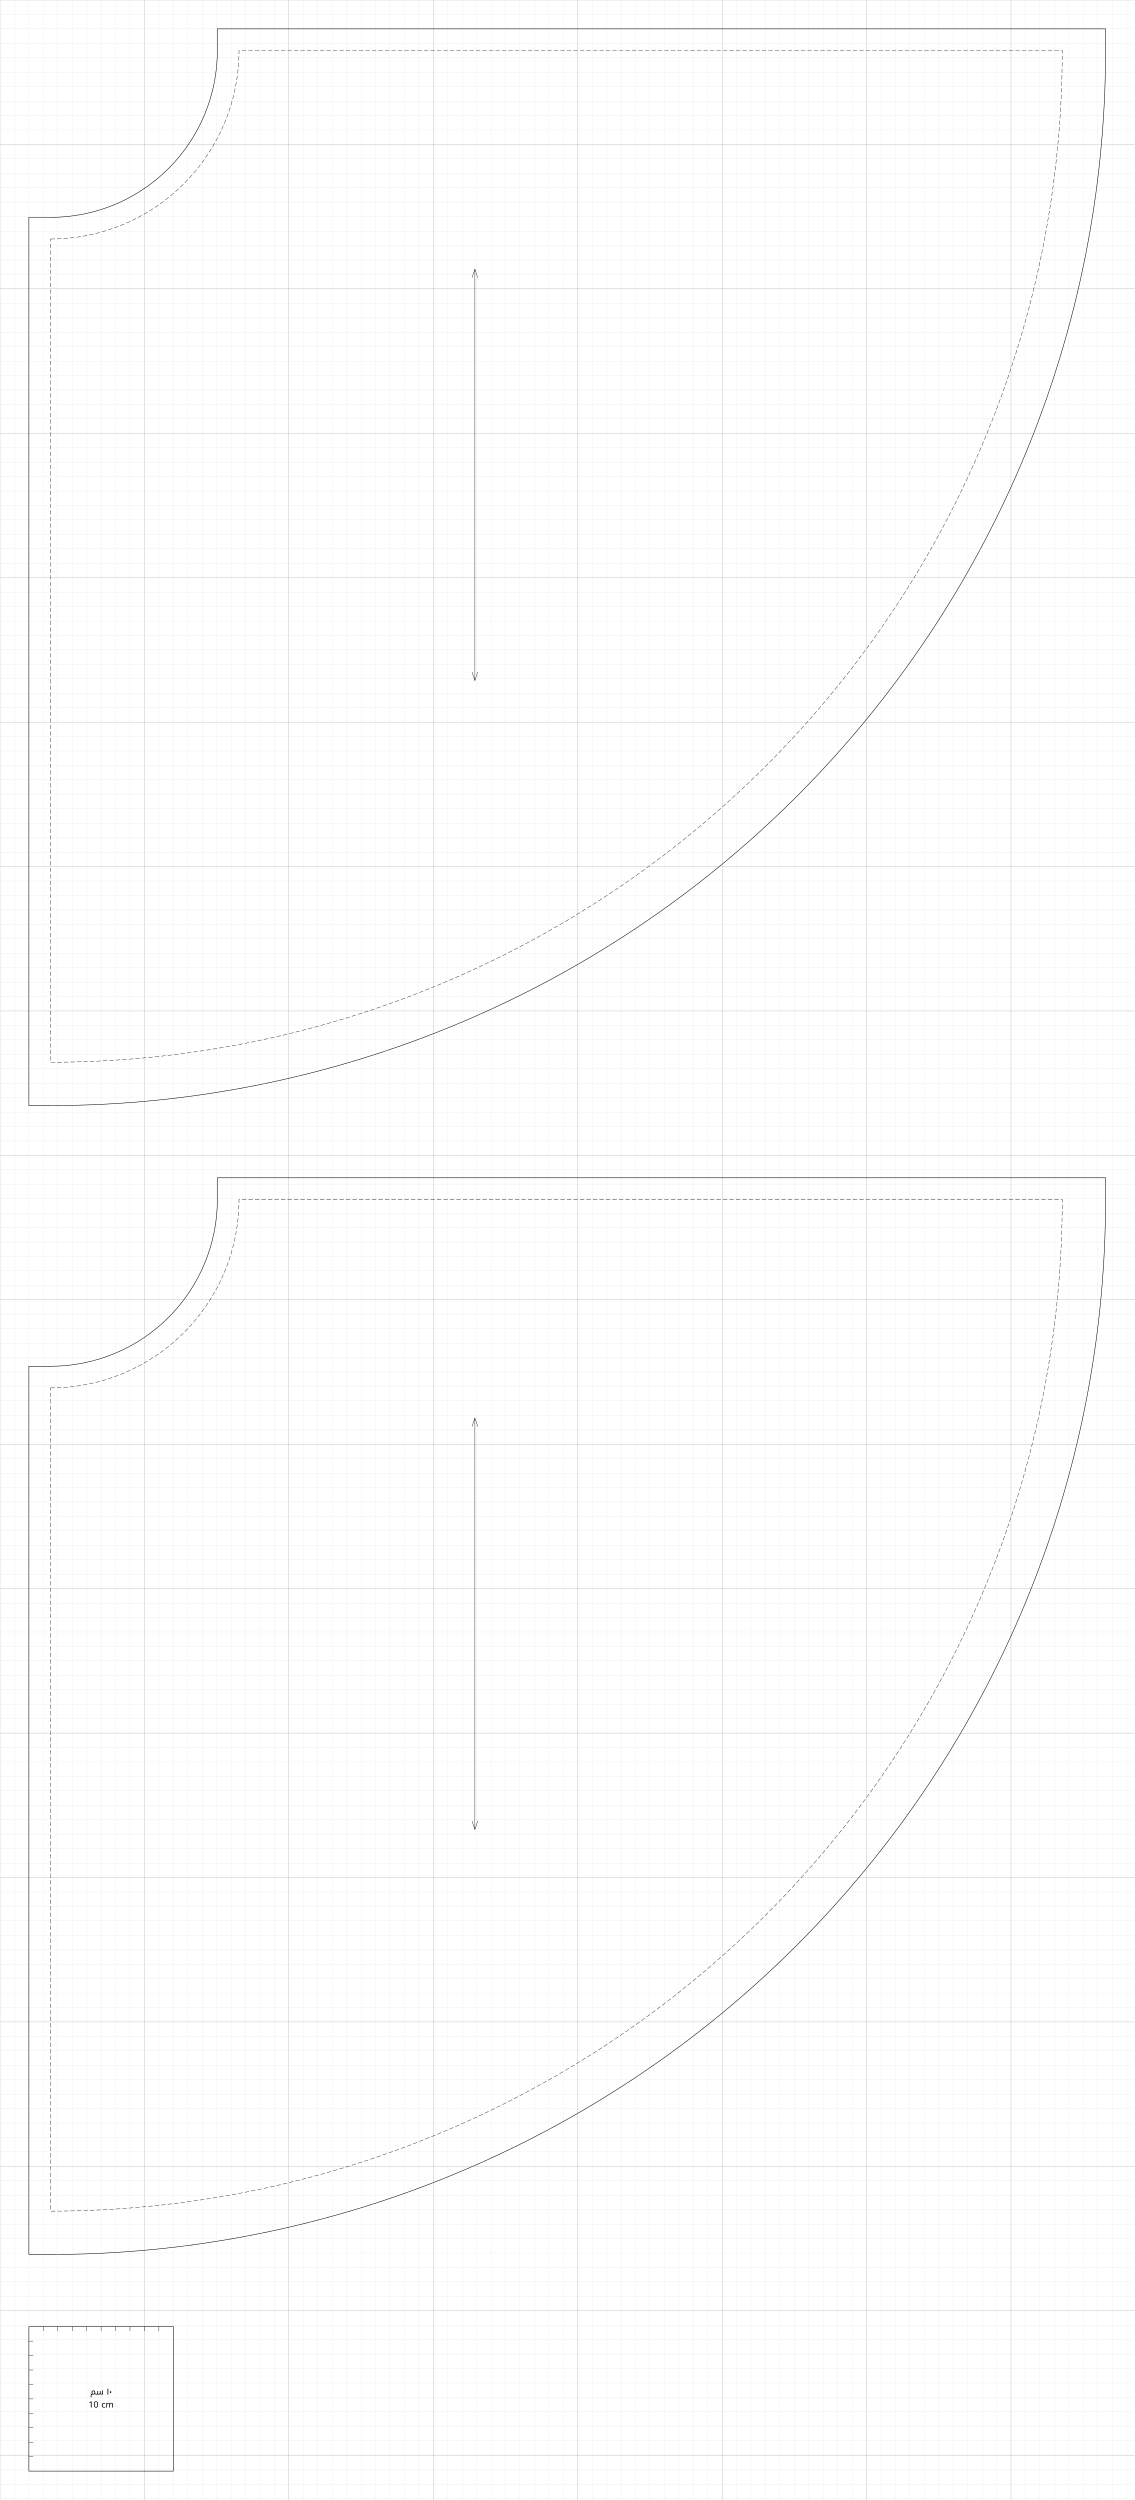
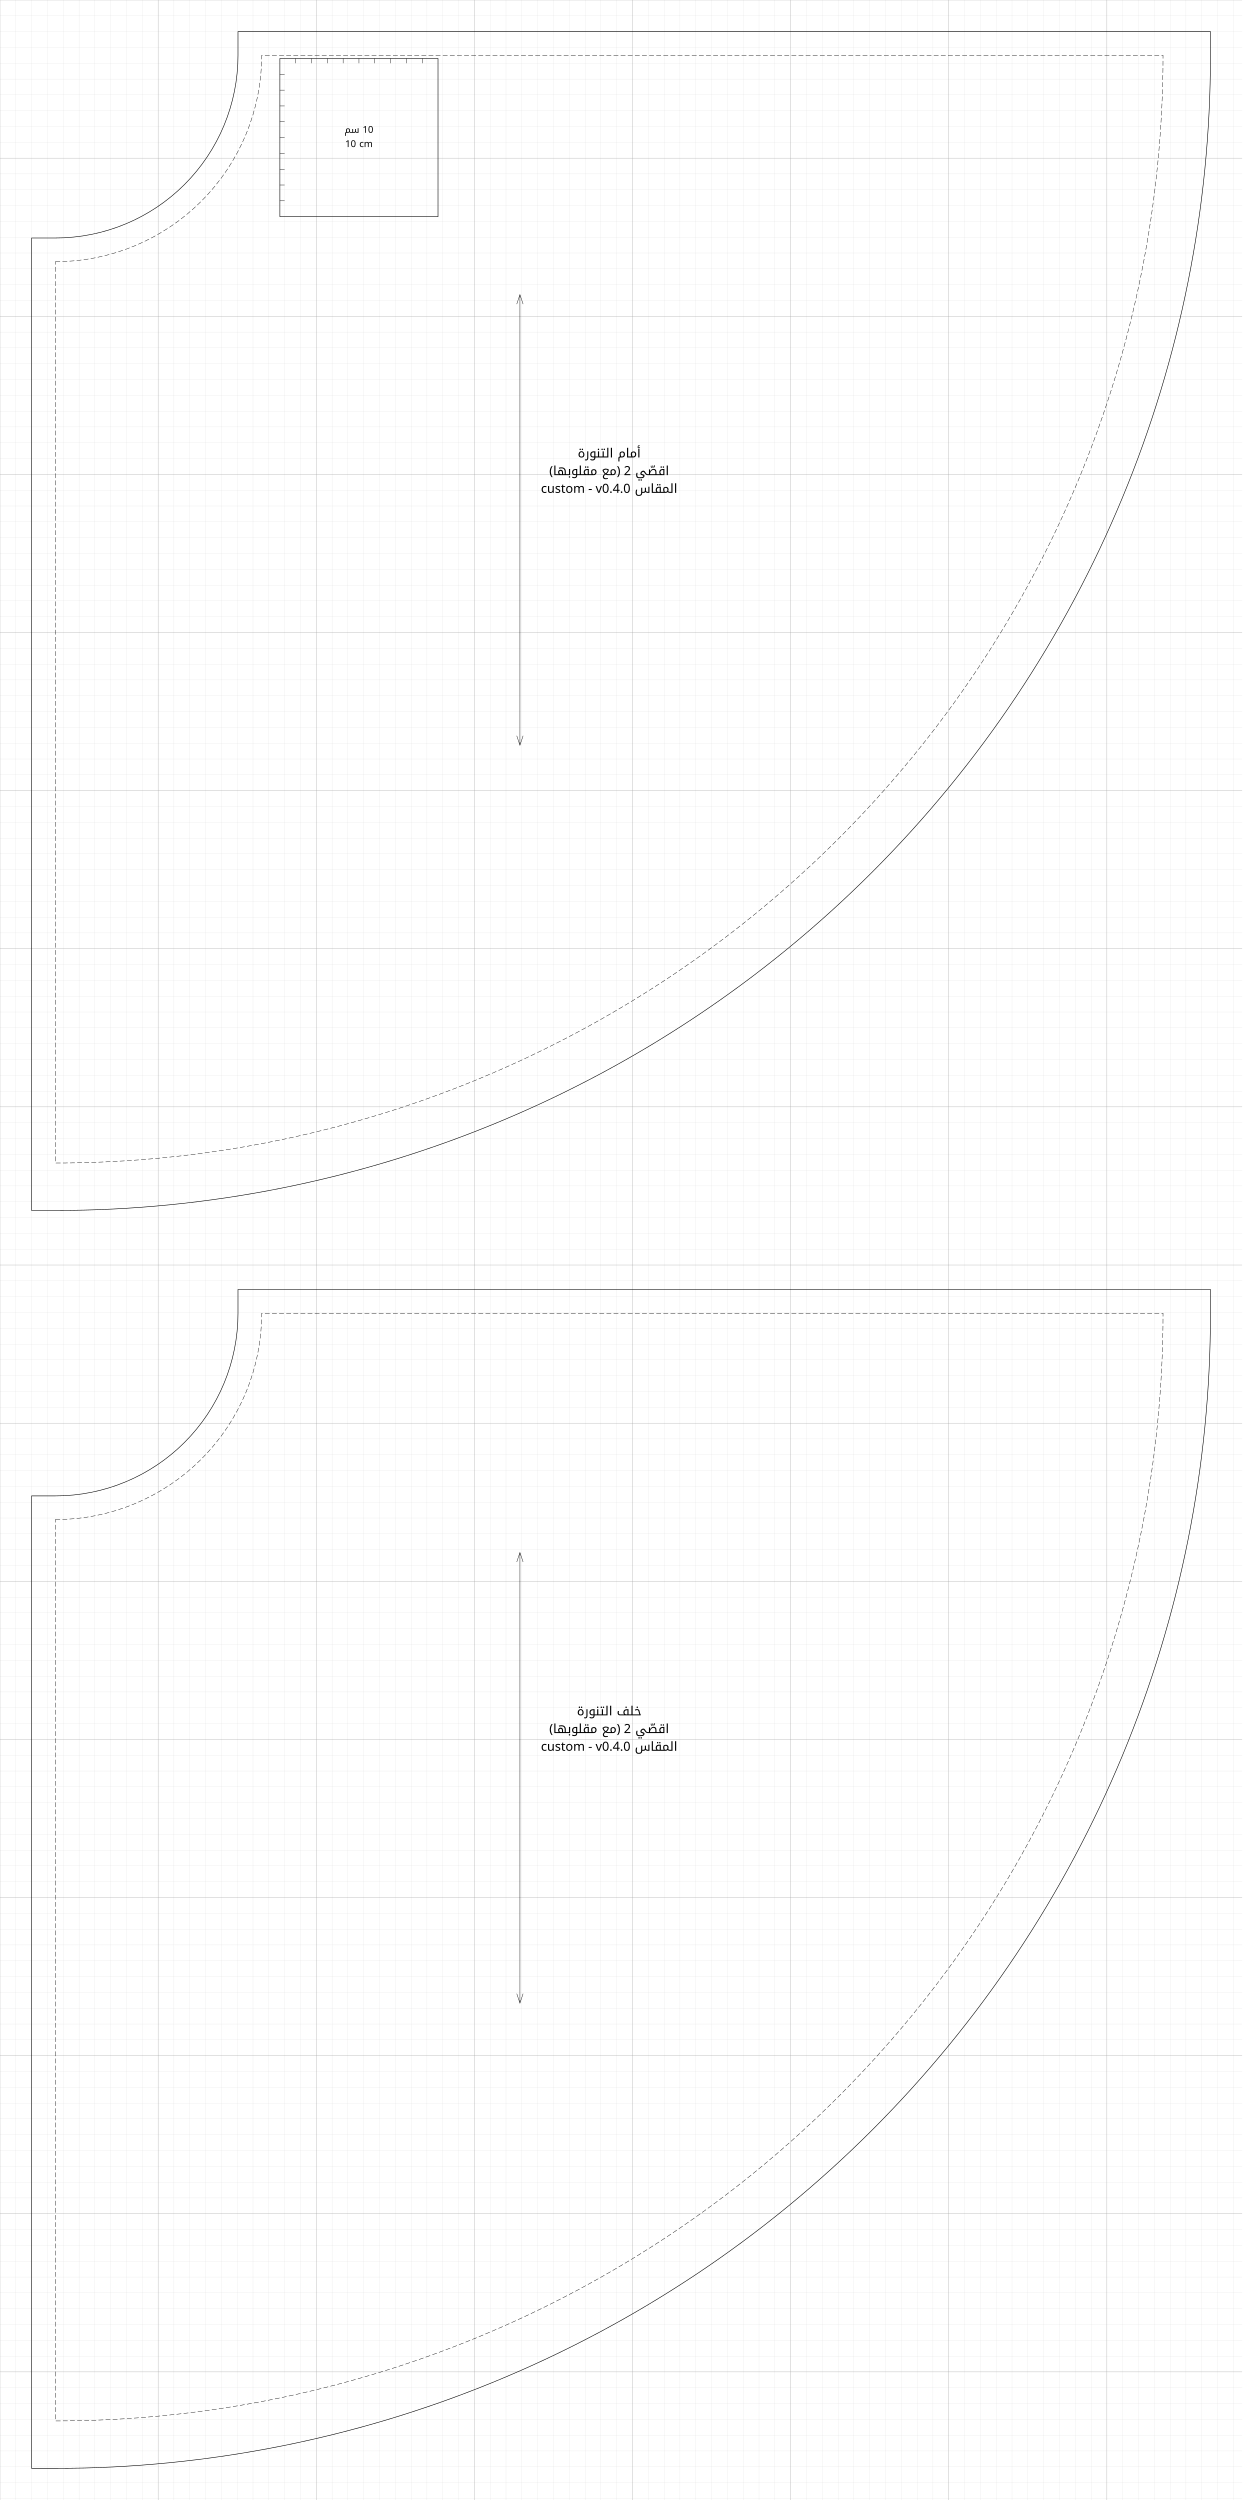
- <svg xmlns="http://www.w3.org/2000/svg" width="785.51mm" height="1731.01mm" viewBox="0 0 785.51 1731.01">
+ <svg xmlns="http://www.w3.org/2000/svg" width="785.51mm" height="1581.01mm" viewBox="0 0 785.51 1581.01">
  <g id="layer-grid">
-     <path id="grid-minor" d="M 10.00 0 V 1731.01 M 20.00 0 V 1731.01 M 30.00 0 V 1731.01 M 40.00 0 V 1731.01 M 50.00 0 V 1731.01 M 60.00 0 V 1731.01 M 70.00 0 V 1731.01 M 80.00 0 V 1731.01 M 90.00 0 V 1731.01 M 110.00 0 V 1731.01 M 120.00 0 V 1731.01 M 130.00 0 V 1731.01 M 140.00 0 V 1731.01 M 150.00 0 V 1731.01 M 160.00 0 V 1731.01 M 170.00 0 V 1731.01 M 180.00 0 V 1731.01 M 190.00 0 V 1731.01 M 210.00 0 V 1731.01 M 220.00 0 V 1731.01 M 230.00 0 V 1731.01 M 240.00 0 V 1731.01 M 250.00 0 V 1731.01 M 260.00 0 V 1731.01 M 270.00 0 V 1731.01 M 280.00 0 V 1731.01 M 290.00 0 V 1731.01 M 310.00 0 V 1731.01 M 320.00 0 V 1731.01 M 330.00 0 V 1731.01 M 340.00 0 V 1731.01 M 350.00 0 V 1731.01 M 360.00 0 V 1731.01 M 370.00 0 V 1731.01 M 380.00 0 V 1731.01 M 390.00 0 V 1731.01 M 410.00 0 V 1731.01 M 420.00 0 V 1731.01 M 430.00 0 V 1731.01 M 440.00 0 V 1731.01 M 450.00 0 V 1731.01 M 460.00 0 V 1731.01 M 470.00 0 V 1731.01 M 480.00 0 V 1731.01 M 490.00 0 V 1731.01 M 510.00 0 V 1731.01 M 520.00 0 V 1731.01 M 530.00 0 V 1731.01 M 540.00 0 V 1731.01 M 550.00 0 V 1731.01 M 560.00 0 V 1731.01 M 570.00 0 V 1731.01 M 580.00 0 V 1731.01 M 590.00 0 V 1731.01 M 610.00 0 V 1731.01 M 620.00 0 V 1731.01 M 630.00 0 V 1731.01 M 640.00 0 V 1731.01 M 650.00 0 V 1731.01 M 660.00 0 V 1731.01 M 670.00 0 V 1731.01 M 680.00 0 V 1731.01 M 690.00 0 V 1731.01 M 710.00 0 V 1731.01 M 720.00 0 V 1731.01 M 730.00 0 V 1731.01 M 740.00 0 V 1731.01 M 750.00 0 V 1731.01 M 760.00 0 V 1731.01 M 770.00 0 V 1731.01 M 780.00 0 V 1731.01 M 0 10.00 H 785.51 M 0 20.00 H 785.51 M 0 30.00 H 785.51 M 0 40.00 H 785.51 M 0 50.00 H 785.51 M 0 60.00 H 785.51 M 0 70.00 H 785.51 M 0 80.00 H 785.51 M 0 90.00 H 785.51 M 0 110.00 H 785.51 M 0 120.00 H 785.51 M 0 130.00 H 785.51 M 0 140.00 H 785.51 M 0 150.00 H 785.51 M 0 160.00 H 785.51 M 0 170.00 H 785.51 M 0 180.00 H 785.51 M 0 190.00 H 785.51 M 0 210.00 H 785.51 M 0 220.00 H 785.51 M 0 230.00 H 785.51 M 0 240.00 H 785.51 M 0 250.00 H 785.51 M 0 260.00 H 785.51 M 0 270.00 H 785.51 M 0 280.00 H 785.51 M 0 290.00 H 785.51 M 0 310.00 H 785.51 M 0 320.00 H 785.51 M 0 330.00 H 785.51 M 0 340.00 H 785.51 M 0 350.00 H 785.51 M 0 360.00 H 785.51 M 0 370.00 H 785.51 M 0 380.00 H 785.51 M 0 390.00 H 785.51 M 0 410.00 H 785.51 M 0 420.00 H 785.51 M 0 430.00 H 785.51 M 0 440.00 H 785.51 M 0 450.00 H 785.51 M 0 460.00 H 785.51 M 0 470.00 H 785.51 M 0 480.00 H 785.51 M 0 490.00 H 785.51 M 0 510.00 H 785.51 M 0 520.00 H 785.51 M 0 530.00 H 785.51 M 0 540.00 H 785.51 M 0 550.00 H 785.51 M 0 560.00 H 785.51 M 0 570.00 H 785.51 M 0 580.00 H 785.51 M 0 590.00 H 785.51 M 0 610.00 H 785.51 M 0 620.00 H 785.51 M 0 630.00 H 785.51 M 0 640.00 H 785.51 M 0 650.00 H 785.51 M 0 660.00 H 785.51 M 0 670.00 H 785.51 M 0 680.00 H 785.51 M 0 690.00 H 785.51 M 0 710.00 H 785.51 M 0 720.00 H 785.51 M 0 730.00 H 785.51 M 0 740.00 H 785.51 M 0 750.00 H 785.51 M 0 760.00 H 785.51 M 0 770.00 H 785.51 M 0 780.00 H 785.51 M 0 790.00 H 785.51 M 0 810.00 H 785.51 M 0 820.00 H 785.51 M 0 830.00 H 785.51 M 0 840.00 H 785.51 M 0 850.00 H 785.51 M 0 860.00 H 785.51 M 0 870.00 H 785.51 M 0 880.00 H 785.51 M 0 890.00 H 785.51 M 0 910.00 H 785.51 M 0 920.00 H 785.51 M 0 930.00 H 785.51 M 0 940.00 H 785.51 M 0 950.00 H 785.51 M 0 960.00 H 785.51 M 0 970.00 H 785.51 M 0 980.00 H 785.51 M 0 990.00 H 785.51 M 0 1010.00 H 785.51 M 0 1020.00 H 785.51 M 0 1030.00 H 785.51 M 0 1040.00 H 785.51 M 0 1050.00 H 785.51 M 0 1060.00 H 785.51 M 0 1070.00 H 785.51 M 0 1080.00 H 785.51 M 0 1090.00 H 785.51 M 0 1110.00 H 785.51 M 0 1120.00 H 785.51 M 0 1130.00 H 785.51 M 0 1140.00 H 785.51 M 0 1150.00 H 785.51 M 0 1160.00 H 785.51 M 0 1170.00 H 785.51 M 0 1180.00 H 785.51 M 0 1190.00 H 785.51 M 0 1210.00 H 785.51 M 0 1220.00 H 785.51 M 0 1230.00 H 785.51 M 0 1240.00 H 785.51 M 0 1250.00 H 785.51 M 0 1260.00 H 785.51 M 0 1270.00 H 785.51 M 0 1280.00 H 785.51 M 0 1290.00 H 785.51 M 0 1310.00 H 785.51 M 0 1320.00 H 785.51 M 0 1330.00 H 785.51 M 0 1340.00 H 785.51 M 0 1350.00 H 785.51 M 0 1360.00 H 785.51 M 0 1370.00 H 785.51 M 0 1380.00 H 785.51 M 0 1390.00 H 785.51 M 0 1410.00 H 785.51 M 0 1420.00 H 785.51 M 0 1430.00 H 785.51 M 0 1440.00 H 785.51 M 0 1450.00 H 785.51 M 0 1460.00 H 785.51 M 0 1470.00 H 785.51 M 0 1480.00 H 785.51 M 0 1490.00 H 785.51 M 0 1510.00 H 785.51 M 0 1520.00 H 785.51 M 0 1530.00 H 785.51 M 0 1540.00 H 785.51 M 0 1550.00 H 785.51 M 0 1560.00 H 785.51 M 0 1570.00 H 785.51 M 0 1580.00 H 785.51 M 0 1590.00 H 785.51 M 0 1610.00 H 785.51 M 0 1620.00 H 785.51 M 0 1630.00 H 785.51 M 0 1640.00 H 785.51 M 0 1650.00 H 785.51 M 0 1660.00 H 785.51 M 0 1670.00 H 785.51 M 0 1680.00 H 785.51 M 0 1690.00 H 785.51 M 0 1710.00 H 785.51 M 0 1720.00 H 785.51 M 0 1730.00 H 785.51" fill="none" stroke="#d0d0d0" stroke-width="0.1" />
-     <path id="grid-major" d="M 0.00 0 V 1731.01 M 100.00 0 V 1731.01 M 200.00 0 V 1731.01 M 300.00 0 V 1731.01 M 400.00 0 V 1731.01 M 500.00 0 V 1731.01 M 600.00 0 V 1731.01 M 700.00 0 V 1731.01 M 0 0.00 H 785.51 M 0 100.00 H 785.51 M 0 200.00 H 785.51 M 0 300.00 H 785.51 M 0 400.00 H 785.51 M 0 500.00 H 785.51 M 0 600.00 H 785.51 M 0 700.00 H 785.51 M 0 800.00 H 785.51 M 0 900.00 H 785.51 M 0 1000.00 H 785.51 M 0 1100.00 H 785.51 M 0 1200.00 H 785.51 M 0 1300.00 H 785.51 M 0 1400.00 H 785.51 M 0 1500.00 H 785.51 M 0 1600.00 H 785.51 M 0 1700.00 H 785.51" fill="none" stroke="#a0a0a0" stroke-width="0.2" />
+     <path id="grid-minor" d="M 10.00 0 V 1581.01 M 20.00 0 V 1581.01 M 30.00 0 V 1581.01 M 40.00 0 V 1581.01 M 50.00 0 V 1581.01 M 60.00 0 V 1581.01 M 70.00 0 V 1581.01 M 80.00 0 V 1581.01 M 90.00 0 V 1581.01 M 110.00 0 V 1581.01 M 120.00 0 V 1581.01 M 130.00 0 V 1581.01 M 140.00 0 V 1581.01 M 150.00 0 V 1581.01 M 160.00 0 V 1581.01 M 170.00 0 V 1581.01 M 180.00 0 V 1581.01 M 190.00 0 V 1581.01 M 210.00 0 V 1581.01 M 220.00 0 V 1581.01 M 230.00 0 V 1581.01 M 240.00 0 V 1581.01 M 250.00 0 V 1581.01 M 260.00 0 V 1581.01 M 270.00 0 V 1581.01 M 280.00 0 V 1581.01 M 290.00 0 V 1581.01 M 310.00 0 V 1581.01 M 320.00 0 V 1581.01 M 330.00 0 V 1581.01 M 340.00 0 V 1581.01 M 350.00 0 V 1581.01 M 360.00 0 V 1581.01 M 370.00 0 V 1581.01 M 380.00 0 V 1581.01 M 390.00 0 V 1581.01 M 410.00 0 V 1581.01 M 420.00 0 V 1581.01 M 430.00 0 V 1581.01 M 440.00 0 V 1581.01 M 450.00 0 V 1581.01 M 460.00 0 V 1581.01 M 470.00 0 V 1581.01 M 480.00 0 V 1581.01 M 490.00 0 V 1581.01 M 510.00 0 V 1581.01 M 520.00 0 V 1581.01 M 530.00 0 V 1581.01 M 540.00 0 V 1581.01 M 550.00 0 V 1581.01 M 560.00 0 V 1581.01 M 570.00 0 V 1581.01 M 580.00 0 V 1581.01 M 590.00 0 V 1581.01 M 610.00 0 V 1581.01 M 620.00 0 V 1581.01 M 630.00 0 V 1581.01 M 640.00 0 V 1581.01 M 650.00 0 V 1581.01 M 660.00 0 V 1581.01 M 670.00 0 V 1581.01 M 680.00 0 V 1581.01 M 690.00 0 V 1581.01 M 710.00 0 V 1581.01 M 720.00 0 V 1581.01 M 730.00 0 V 1581.01 M 740.00 0 V 1581.01 M 750.00 0 V 1581.01 M 760.00 0 V 1581.01 M 770.00 0 V 1581.01 M 780.00 0 V 1581.01 M 0 10.00 H 785.51 M 0 20.00 H 785.51 M 0 30.00 H 785.51 M 0 40.00 H 785.51 M 0 50.00 H 785.51 M 0 60.00 H 785.51 M 0 70.00 H 785.51 M 0 80.00 H 785.51 M 0 90.00 H 785.51 M 0 110.00 H 785.51 M 0 120.00 H 785.51 M 0 130.00 H 785.51 M 0 140.00 H 785.51 M 0 150.00 H 785.51 M 0 160.00 H 785.51 M 0 170.00 H 785.51 M 0 180.00 H 785.51 M 0 190.00 H 785.51 M 0 210.00 H 785.51 M 0 220.00 H 785.51 M 0 230.00 H 785.51 M 0 240.00 H 785.51 M 0 250.00 H 785.51 M 0 260.00 H 785.51 M 0 270.00 H 785.51 M 0 280.00 H 785.51 M 0 290.00 H 785.51 M 0 310.00 H 785.51 M 0 320.00 H 785.51 M 0 330.00 H 785.51 M 0 340.00 H 785.51 M 0 350.00 H 785.51 M 0 360.00 H 785.51 M 0 370.00 H 785.51 M 0 380.00 H 785.51 M 0 390.00 H 785.51 M 0 410.00 H 785.51 M 0 420.00 H 785.51 M 0 430.00 H 785.51 M 0 440.00 H 785.51 M 0 450.00 H 785.51 M 0 460.00 H 785.51 M 0 470.00 H 785.51 M 0 480.00 H 785.51 M 0 490.00 H 785.51 M 0 510.00 H 785.51 M 0 520.00 H 785.51 M 0 530.00 H 785.51 M 0 540.00 H 785.51 M 0 550.00 H 785.51 M 0 560.00 H 785.51 M 0 570.00 H 785.51 M 0 580.00 H 785.51 M 0 590.00 H 785.51 M 0 610.00 H 785.51 M 0 620.00 H 785.51 M 0 630.00 H 785.51 M 0 640.00 H 785.51 M 0 650.00 H 785.51 M 0 660.00 H 785.51 M 0 670.00 H 785.51 M 0 680.00 H 785.51 M 0 690.00 H 785.51 M 0 710.00 H 785.51 M 0 720.00 H 785.51 M 0 730.00 H 785.51 M 0 740.00 H 785.51 M 0 750.00 H 785.51 M 0 760.00 H 785.51 M 0 770.00 H 785.51 M 0 780.00 H 785.51 M 0 790.00 H 785.51 M 0 810.00 H 785.51 M 0 820.00 H 785.51 M 0 830.00 H 785.51 M 0 840.00 H 785.51 M 0 850.00 H 785.51 M 0 860.00 H 785.51 M 0 870.00 H 785.51 M 0 880.00 H 785.51 M 0 890.00 H 785.51 M 0 910.00 H 785.51 M 0 920.00 H 785.51 M 0 930.00 H 785.51 M 0 940.00 H 785.51 M 0 950.00 H 785.51 M 0 960.00 H 785.51 M 0 970.00 H 785.51 M 0 980.00 H 785.51 M 0 990.00 H 785.51 M 0 1010.00 H 785.51 M 0 1020.00 H 785.51 M 0 1030.00 H 785.51 M 0 1040.00 H 785.51 M 0 1050.00 H 785.51 M 0 1060.00 H 785.51 M 0 1070.00 H 785.51 M 0 1080.00 H 785.51 M 0 1090.00 H 785.51 M 0 1110.00 H 785.51 M 0 1120.00 H 785.51 M 0 1130.00 H 785.51 M 0 1140.00 H 785.51 M 0 1150.00 H 785.51 M 0 1160.00 H 785.51 M 0 1170.00 H 785.51 M 0 1180.00 H 785.51 M 0 1190.00 H 785.51 M 0 1210.00 H 785.51 M 0 1220.00 H 785.51 M 0 1230.00 H 785.51 M 0 1240.00 H 785.51 M 0 1250.00 H 785.51 M 0 1260.00 H 785.51 M 0 1270.00 H 785.51 M 0 1280.00 H 785.51 M 0 1290.00 H 785.51 M 0 1310.00 H 785.51 M 0 1320.00 H 785.51 M 0 1330.00 H 785.51 M 0 1340.00 H 785.51 M 0 1350.00 H 785.51 M 0 1360.00 H 785.51 M 0 1370.00 H 785.51 M 0 1380.00 H 785.51 M 0 1390.00 H 785.51 M 0 1410.00 H 785.51 M 0 1420.00 H 785.51 M 0 1430.00 H 785.51 M 0 1440.00 H 785.51 M 0 1450.00 H 785.51 M 0 1460.00 H 785.51 M 0 1470.00 H 785.51 M 0 1480.00 H 785.51 M 0 1490.00 H 785.51 M 0 1510.00 H 785.51 M 0 1520.00 H 785.51 M 0 1530.00 H 785.51 M 0 1540.00 H 785.51 M 0 1550.00 H 785.51 M 0 1560.00 H 785.51 M 0 1570.00 H 785.51 M 0 1580.00 H 785.51" fill="none" stroke="#d0d0d0" stroke-width="0.1" />
+     <path id="grid-major" d="M 0.00 0 V 1581.01 M 100.00 0 V 1581.01 M 200.00 0 V 1581.01 M 300.00 0 V 1581.01 M 400.00 0 V 1581.01 M 500.00 0 V 1581.01 M 600.00 0 V 1581.01 M 700.00 0 V 1581.01 M 0 0.00 H 785.51 M 0 100.00 H 785.51 M 0 200.00 H 785.51 M 0 300.00 H 785.51 M 0 400.00 H 785.51 M 0 500.00 H 785.51 M 0 600.00 H 785.51 M 0 700.00 H 785.51 M 0 800.00 H 785.51 M 0 900.00 H 785.51 M 0 1000.00 H 785.51 M 0 1100.00 H 785.51 M 0 1200.00 H 785.51 M 0 1300.00 H 785.51 M 0 1400.00 H 785.51 M 0 1500.00 H 785.51" fill="none" stroke="#a0a0a0" stroke-width="0.2" />
  </g>
  <g id="layer-cut">
    <path id="piece-skirt-front-cut" d="M 35.00 150.51 C 38.95 150.51 42.52 150.33 46.42 149.94 C 50.32 149.55 53.82 149.03 57.64 148.27 C 61.46 147.50 64.88 146.64 68.59 145.51 C 72.31 144.39 75.62 143.20 79.20 141.71 C 82.79 140.23 85.97 138.73 89.39 136.90 C 92.82 135.07 95.84 133.26 99.08 131.10 C 102.33 128.94 105.17 126.83 108.20 124.35 C 111.24 121.86 113.88 119.47 116.68 116.68 C 119.47 113.88 121.86 111.24 124.35 108.20 C 126.83 105.17 128.94 102.33 131.10 99.08 C 133.26 95.84 135.07 92.82 136.90 89.39 C 138.73 85.97 140.23 82.79 141.71 79.20 C 143.20 75.62 144.39 72.31 145.51 68.59 C 146.64 64.88 147.50 61.46 148.27 57.64 C 149.03 53.82 149.55 50.32 149.94 46.42 C 150.33 42.52 150.51 38.95 150.51 35.00 L 150.51 20.00 L 165.51 20.00 L 735.51 20.00 L 765.51 20.00 L 765.51 35.00 C 765.51 46.98 765.20 59.31 764.61 71.22 C 764.02 83.14 763.11 95.38 761.93 107.20 C 760.76 119.02 759.25 131.16 757.50 142.87 C 755.75 154.59 753.66 166.60 751.34 178.18 C 749.03 189.76 746.35 201.63 743.48 213.06 C 740.60 224.49 737.35 236.20 733.93 247.46 C 730.51 258.72 726.70 270.24 722.73 281.31 C 718.77 292.38 714.40 303.69 709.90 314.55 C 705.40 325.41 700.49 336.50 695.47 347.13 C 690.44 357.76 684.99 368.60 679.45 378.99 C 673.91 389.37 667.93 399.94 661.88 410.06 C 655.83 420.17 649.33 430.46 642.77 440.29 C 636.22 450.11 629.21 460.09 622.16 469.61 C 615.12 479.12 607.60 488.77 600.07 497.97 C 592.54 507.15 584.53 516.46 576.52 525.30 C 568.52 534.14 560.02 543.07 551.55 551.55 C 543.07 560.02 534.14 568.52 525.30 576.52 C 516.46 584.53 507.15 592.54 497.97 600.07 C 488.77 607.60 479.12 615.12 469.61 622.16 C 460.09 629.21 450.11 636.22 440.29 642.77 C 430.46 649.33 420.17 655.83 410.06 661.88 C 399.94 667.93 389.37 673.91 378.99 679.45 C 368.60 684.99 357.76 690.44 347.13 695.47 C 336.50 700.49 325.41 705.40 314.55 709.90 C 303.69 714.40 292.38 718.77 281.31 722.73 C 270.24 726.70 258.72 730.51 247.46 733.93 C 236.20 737.35 224.49 740.60 213.06 743.48 C 201.63 746.35 189.76 749.03 178.18 751.34 C 166.60 753.66 154.59 755.75 142.87 757.50 C 131.16 759.25 119.02 760.76 107.20 761.93 C 95.38 763.11 83.14 764.02 71.22 764.61 C 59.31 765.20 46.98 765.51 35.00 765.51 L 20.00 765.51 L 20.00 735.51 L 20.00 165.51 L 20.00 150.51 L 35.00 150.51 Z" fill="none" stroke="#000000" stroke-width="0.35" />
    <path id="piece-skirt-back-cut" d="M 35.00 946.01 C 38.95 946.01 42.52 945.84 46.42 945.45 C 50.32 945.06 53.82 944.54 57.64 943.77 C 61.46 943.01 64.88 942.15 68.59 941.02 C 72.31 939.89 75.62 938.71 79.20 937.22 C 82.79 935.74 85.97 934.23 89.39 932.41 C 92.82 930.58 95.84 928.77 99.08 926.61 C 102.33 924.45 105.17 922.34 108.20 919.86 C 111.24 917.37 113.88 914.98 116.68 912.18 C 119.47 909.39 121.86 906.74 124.35 903.71 C 126.83 900.68 128.94 897.83 131.10 894.59 C 133.26 891.35 135.07 888.32 136.90 884.90 C 138.73 881.47 140.23 878.29 141.71 874.71 C 143.20 871.13 144.39 867.81 145.51 864.10 C 146.64 860.38 147.50 856.97 148.27 853.15 C 149.03 849.32 149.55 845.82 149.94 841.92 C 150.33 838.02 150.51 834.46 150.51 830.51 L 150.51 815.51 L 165.51 815.51 L 735.51 815.51 L 765.51 815.51 L 765.51 830.51 C 765.51 842.49 765.20 854.82 764.61 866.73 C 764.02 878.64 763.11 890.89 761.93 902.71 C 760.76 914.53 759.25 926.67 757.50 938.38 C 755.75 950.09 753.66 962.11 751.34 973.69 C 749.03 985.27 746.35 997.14 743.48 1008.57 C 740.60 1020.00 737.35 1031.70 733.93 1042.96 C 730.51 1054.23 726.70 1065.74 722.73 1076.82 C 718.77 1087.89 714.40 1099.20 709.90 1110.06 C 705.40 1120.92 700.49 1132.01 695.47 1142.64 C 690.44 1153.27 684.99 1164.11 679.45 1174.50 C 673.91 1184.88 667.93 1195.45 661.88 1205.57 C 655.83 1215.68 649.33 1225.97 642.77 1235.79 C 636.22 1245.62 629.21 1255.60 622.16 1265.11 C 615.12 1274.63 607.60 1284.28 600.07 1293.47 C 592.54 1302.66 584.53 1311.96 576.52 1320.81 C 568.52 1329.65 560.02 1338.58 551.55 1347.05 C 543.07 1355.53 534.14 1364.03 525.30 1372.03 C 516.46 1380.04 507.15 1388.05 497.97 1395.58 C 488.77 1403.11 479.12 1410.63 469.61 1417.67 C 460.09 1424.72 450.11 1431.73 440.29 1438.28 C 430.46 1444.83 420.17 1451.33 410.06 1457.38 C 399.94 1463.44 389.37 1469.41 378.99 1474.96 C 368.60 1480.50 357.76 1485.95 347.13 1490.97 C 336.50 1496.00 325.41 1500.91 314.55 1505.41 C 303.69 1509.91 292.38 1514.27 281.31 1518.24 C 270.24 1522.20 258.72 1526.01 247.46 1529.44 C 236.20 1532.86 224.49 1536.11 213.06 1538.98 C 201.63 1541.86 189.76 1544.53 178.18 1546.85 C 166.60 1549.16 154.59 1551.26 142.87 1553.01 C 131.16 1554.76 119.02 1556.27 107.20 1557.44 C 95.38 1558.61 83.14 1559.53 71.22 1560.12 C 59.31 1560.71 46.98 1561.01 35.00 1561.01 L 20.00 1561.01 L 20.00 1531.01 L 20.00 961.01 L 20.00 946.01 L 35.00 946.01 Z" fill="none" stroke="#000000" stroke-width="0.35" />
  </g>
  <g id="layer-stitch">
    <path id="piece-skirt-front-stitch" d="M 35.00 165.51 C 69.61 165.51 102.81 151.76 127.28 127.28 C 151.76 102.81 165.51 69.61 165.51 35.00 L 735.51 35.00 C 735.51 220.79 661.70 398.96 530.33 530.33 C 398.96 661.70 220.79 735.51 35.00 735.51 L 35.00 165.51 Z" fill="none" stroke="#000000" stroke-width="0.25" stroke-dasharray="3 1.5" />
    <path id="piece-skirt-back-stitch" d="M 35.00 961.01 C 69.61 961.01 102.81 947.26 127.28 922.79 C 151.76 898.31 165.51 865.12 165.51 830.51 L 735.51 830.51 C 735.51 1016.29 661.70 1194.47 530.33 1325.84 C 398.96 1457.21 220.79 1531.01 35.00 1531.01 L 35.00 961.01 Z" fill="none" stroke="#000000" stroke-width="0.25" stroke-dasharray="3 1.5" />
  </g>
  <g id="layer-notches">

</g>
  <g id="layer-grain">
    <path id="piece-skirt-front-grain" d="M 328.81 186.31 L 328.81 471.31 M 326.81 465.31 L 328.81 471.31 L 330.81 465.31 M 330.81 192.31 L 328.81 186.31 L 326.81 192.31" fill="none" stroke="#000000" stroke-width="0.25" />
    <path id="piece-skirt-back-grain" d="M 328.81 981.81 L 328.81 1266.81 M 326.81 1260.81 L 328.81 1266.81 L 330.81 1260.81 M 330.81 987.81 L 328.81 981.81 L 326.81 987.81" fill="none" stroke="#000000" stroke-width="0.25" />
  </g>
  <g id="layer-darts">

</g>
  <g id="layer-labels">
- 
- </g>
+     <text id="piece-skirt-front-label-name" x="385.25" y="289.29" font-family="&quot;IBM Plex Sans Arabic&quot;, &quot;Noto Kufi Arabic&quot;, &quot;Geeza Pro&quot;, &quot;Segoe UI&quot;, Tahoma, sans-serif" font-size="8.00" direction="rtl" unicode-bidi="plaintext" text-anchor="middle">أمام التنورة</text>
+     <text id="piece-skirt-front-label-cut" x="385.25" y="300.49" font-family="&quot;IBM Plex Sans Arabic&quot;, &quot;Noto Kufi Arabic&quot;, &quot;Geeza Pro&quot;, &quot;Segoe UI&quot;, Tahoma, sans-serif" font-size="8.00" direction="rtl" unicode-bidi="plaintext" text-anchor="middle">اقصّي 2 (مع مقلوبها)</text>
+     <text id="piece-skirt-front-label-size" x="385.25" y="311.69" font-family="&quot;IBM Plex Sans Arabic&quot;, &quot;Noto Kufi Arabic&quot;, &quot;Geeza Pro&quot;, &quot;Segoe UI&quot;, Tahoma, sans-serif" font-size="8.00" direction="rtl" unicode-bidi="plaintext" text-anchor="middle">المقاس custom - v0.4.0</text>
+     <text id="piece-skirt-back-label-name" x="385.25" y="1084.80" font-family="&quot;IBM Plex Sans Arabic&quot;, &quot;Noto Kufi Arabic&quot;, &quot;Geeza Pro&quot;, &quot;Segoe UI&quot;, Tahoma, sans-serif" font-size="8.00" direction="rtl" unicode-bidi="plaintext" text-anchor="middle">خلف التنورة</text>
+     <text id="piece-skirt-back-label-cut" x="385.25" y="1096.00" font-family="&quot;IBM Plex Sans Arabic&quot;, &quot;Noto Kufi Arabic&quot;, &quot;Geeza Pro&quot;, &quot;Segoe UI&quot;, Tahoma, sans-serif" font-size="8.00" direction="rtl" unicode-bidi="plaintext" text-anchor="middle">اقصّي 2 (مع مقلوبها)</text>
+     <text id="piece-skirt-back-label-size" x="385.25" y="1107.20" font-family="&quot;IBM Plex Sans Arabic&quot;, &quot;Noto Kufi Arabic&quot;, &quot;Geeza Pro&quot;, &quot;Segoe UI&quot;, Tahoma, sans-serif" font-size="8.00" direction="rtl" unicode-bidi="plaintext" text-anchor="middle">المقاس custom - v0.4.0</text>
+   </g>
  <g id="layer-scale">
-     <rect id="scale-square" x="20.00" y="1611.01" width="100.00" height="100.00" fill="none" stroke="#000000" stroke-width="0.35" />
-     <path id="scale-ticks" d="M 30.00 1611.01 v 3.00 M 20.00 1621.01 h 3.00 M 40.00 1611.01 v 3.00 M 20.00 1631.01 h 3.00 M 50.00 1611.01 v 3.00 M 20.00 1641.01 h 3.00 M 60.00 1611.01 v 3.00 M 20.00 1651.01 h 3.00 M 70.00 1611.01 v 3.00 M 20.00 1661.01 h 3.00 M 80.00 1611.01 v 3.00 M 20.00 1671.01 h 3.00 M 90.00 1611.01 v 3.00 M 20.00 1681.01 h 3.00 M 100.00 1611.01 v 3.00 M 20.00 1691.01 h 3.00 M 110.00 1611.01 v 3.00 M 20.00 1701.01 h 3.00" fill="none" stroke="#000000" stroke-width="0.25" />
-     <text id="scale-caption-ar" x="70.00" y="1658.01" font-family="&quot;IBM Plex Sans Arabic&quot;, &quot;Noto Kufi Arabic&quot;, &quot;Geeza Pro&quot;, &quot;Segoe UI&quot;, Tahoma, sans-serif" font-size="6.00" direction="rtl" unicode-bidi="plaintext" text-anchor="middle">١٠ سم</text>
-     <text id="scale-caption-en" x="70.00" y="1667.01" font-family="&quot;IBM Plex Sans Arabic&quot;, &quot;Noto Kufi Arabic&quot;, &quot;Geeza Pro&quot;, &quot;Segoe UI&quot;, Tahoma, sans-serif" font-size="6.00" direction="ltr" unicode-bidi="plaintext" text-anchor="middle">10 cm</text>
+     <rect id="piece-skirt-front-scale-square" x="177.00" y="37.00" width="100.00" height="100.00" fill="none" stroke="#000000" stroke-width="0.35" />
+     <path id="piece-skirt-front-scale-ticks" d="M 187.00 37.00 v 3.00 M 177.00 47.00 h 3.00 M 197.00 37.00 v 3.00 M 177.00 57.00 h 3.00 M 207.00 37.00 v 3.00 M 177.00 67.00 h 3.00 M 217.00 37.00 v 3.00 M 177.00 77.00 h 3.00 M 227.00 37.00 v 3.00 M 177.00 87.00 h 3.00 M 237.00 37.00 v 3.00 M 177.00 97.00 h 3.00 M 247.00 37.00 v 3.00 M 177.00 107.00 h 3.00 M 257.00 37.00 v 3.00 M 177.00 117.00 h 3.00 M 267.00 37.00 v 3.00 M 177.00 127.00 h 3.00" fill="none" stroke="#000000" stroke-width="0.25" />
+     <text id="piece-skirt-front-scale-caption-ar" x="227.00" y="84.00" font-family="&quot;IBM Plex Sans Arabic&quot;, &quot;Noto Kufi Arabic&quot;, &quot;Geeza Pro&quot;, &quot;Segoe UI&quot;, Tahoma, sans-serif" font-size="6.00" direction="rtl" unicode-bidi="plaintext" text-anchor="middle">10 سم</text>
+     <text id="piece-skirt-front-scale-caption-en" x="227.00" y="93.00" font-family="&quot;IBM Plex Sans Arabic&quot;, &quot;Noto Kufi Arabic&quot;, &quot;Geeza Pro&quot;, &quot;Segoe UI&quot;, Tahoma, sans-serif" font-size="6.00" direction="ltr" unicode-bidi="plaintext" text-anchor="middle">10 cm</text>
  </g>
</svg>
